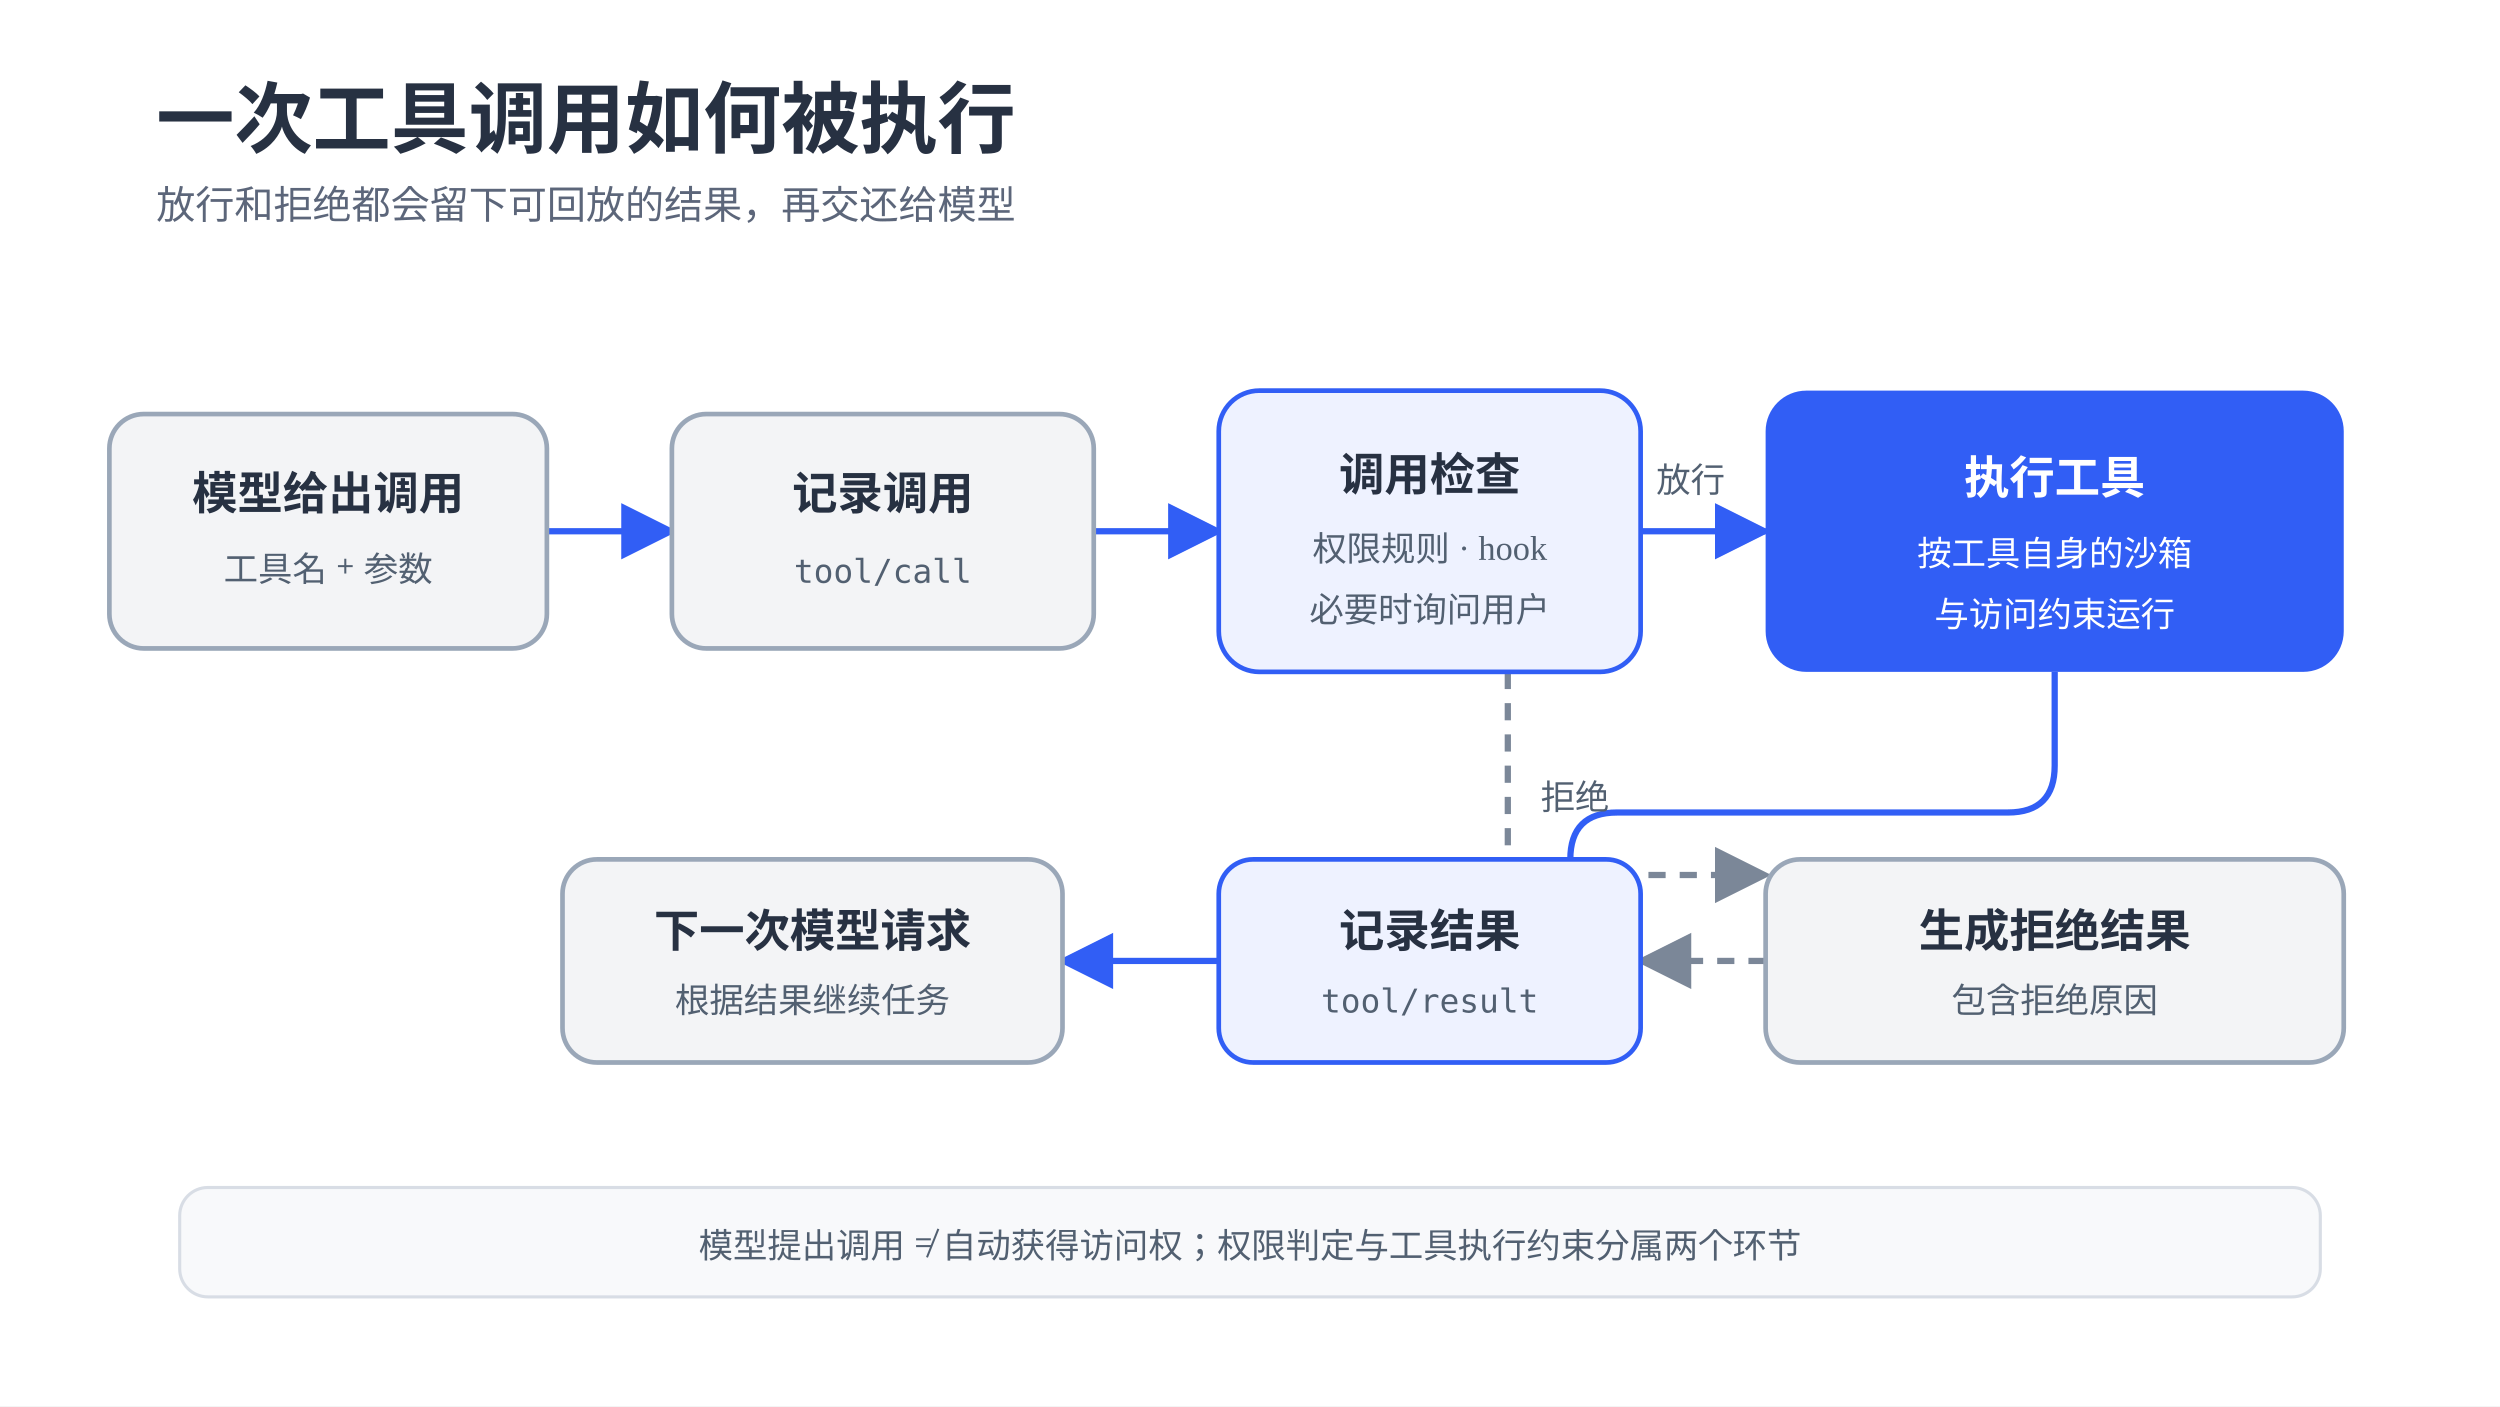
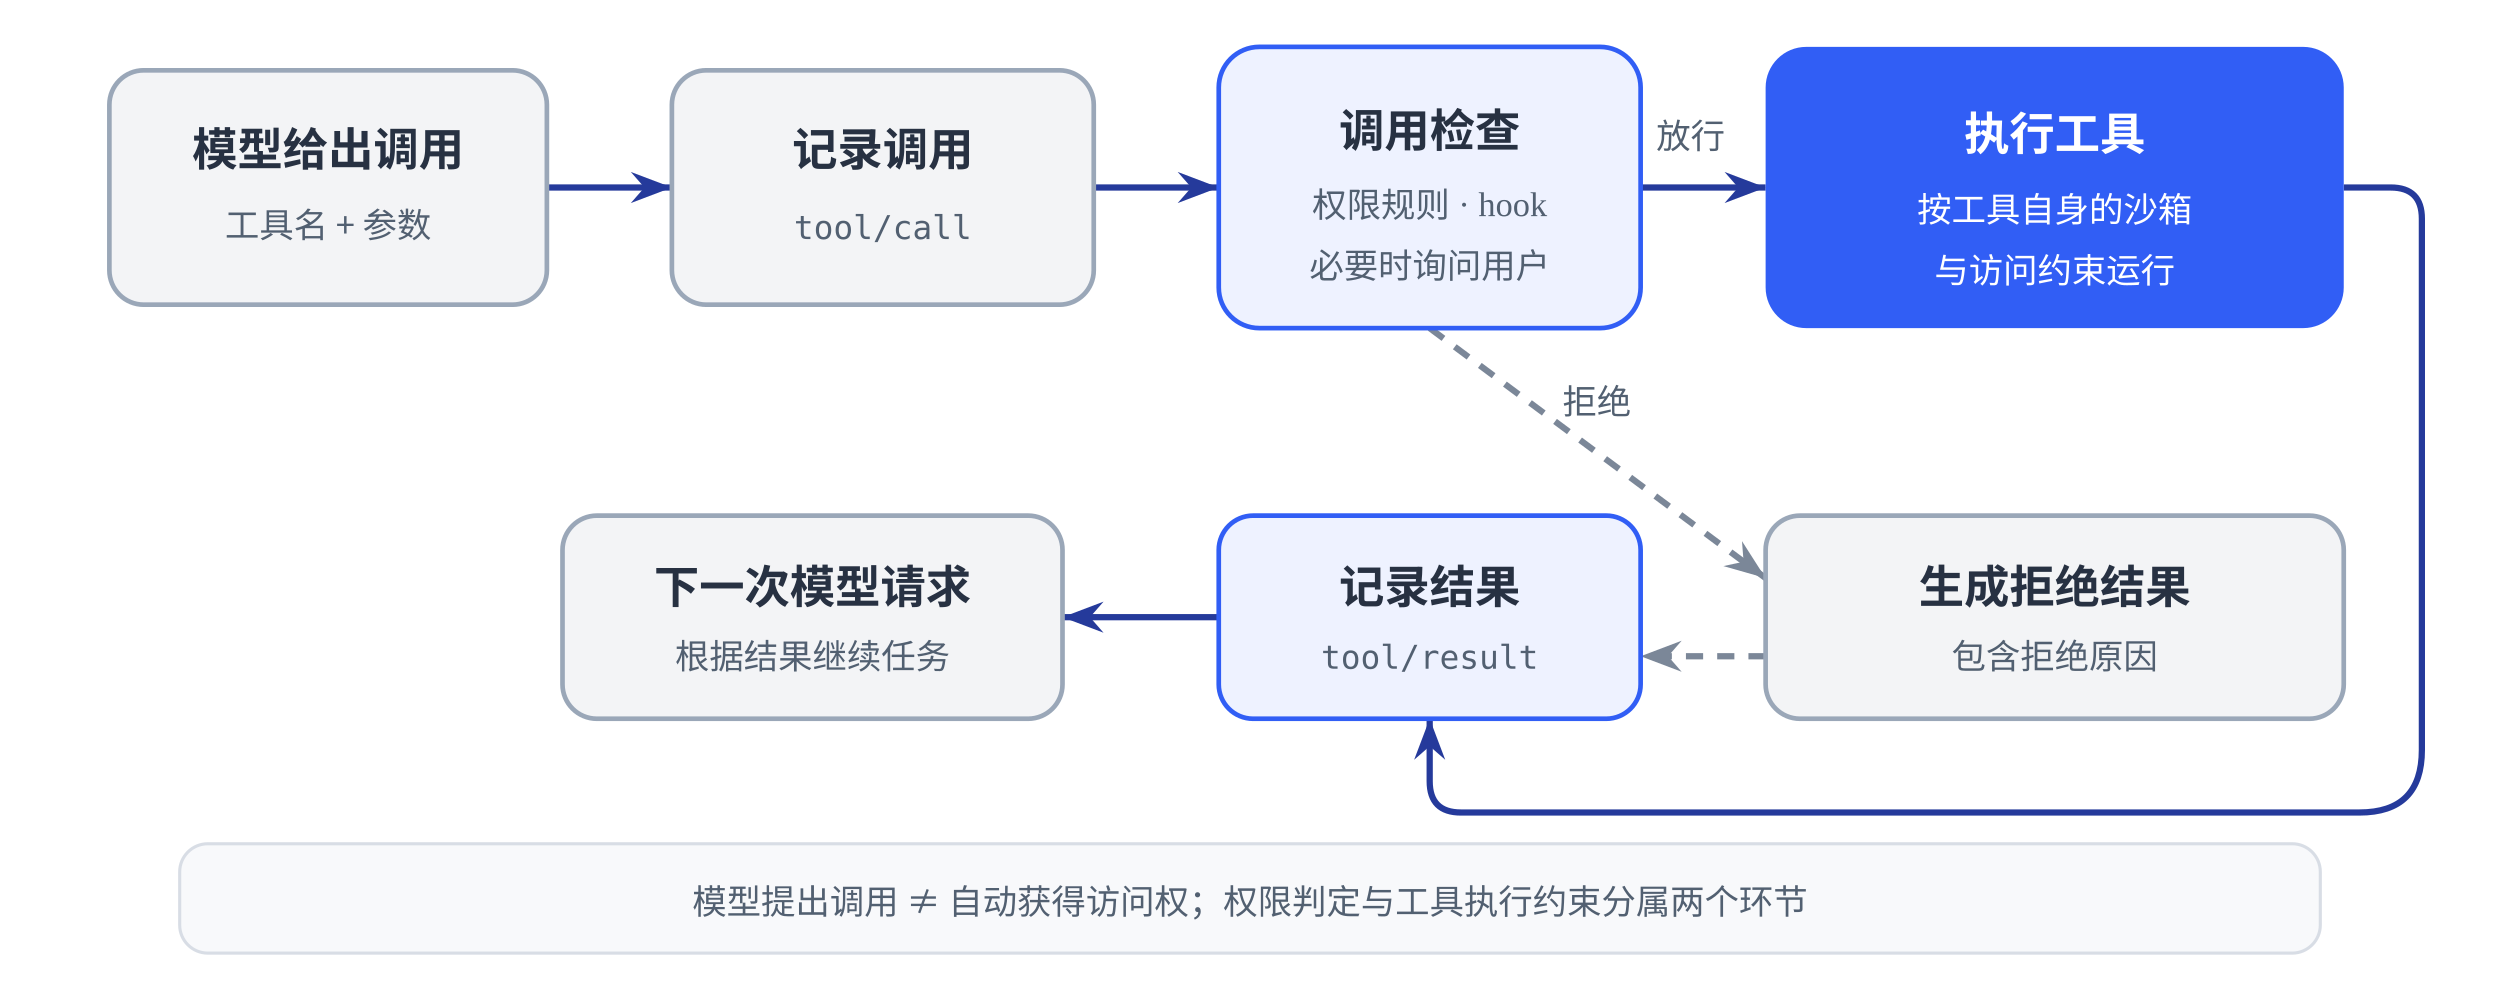
- <svg xmlns="http://www.w3.org/2000/svg" viewBox="0 0 1600 900" width="1600" height="900" role="img" aria-labelledby="title desc">
+ <svg xmlns="http://www.w3.org/2000/svg" viewBox="0 220 1600 640" width="1600" height="640" role="img" aria-labelledby="title desc">
  <defs>
-     <marker id="arrow-blue" viewBox="0 0 10 10" refX="9" refY="5" markerWidth="9" markerHeight="9" orient="auto">
-       <path d="M0 0L10 5L0 10z" fill="#315EF5" />
+     <marker id="arrow-blue" viewBox="0 -2 6 4" refX="5.67" refY="0" markerWidth="9" markerHeight="6" orient="auto" markerUnits="strokeWidth">
+       <path d="M5.67 0 L1.29 1.66 L2.74 0 L1.29 -1.66 Z" fill="#253A9B" />
    </marker>
-     <marker id="arrow-gray" viewBox="0 0 10 10" refX="9" refY="5" markerWidth="9" markerHeight="9" orient="auto">
-       <path d="M0 0L10 5L0 10z" fill="#7B8798" />
+     <marker id="arrow-gray" viewBox="0 -2 6 4" refX="5.67" refY="0" markerWidth="9" markerHeight="6" orient="auto" markerUnits="strokeWidth">
+       <path d="M5.67 0 L1.29 1.66 L2.74 0 L1.29 -1.66 Z" fill="#7B8798" />
    </marker>
    <style>
-       .zh{font-family:SimSun,"Songti SC",serif}.mix{font-family:"Times New Roman",SimSun,"Songti SC",serif}.mono{font-family:Menlo,Consolas,monospace}
+       .zh{font-family:"Noto Sans CJK SC","Source Han Sans SC","Microsoft YaHei",sans-serif}.mix{font-family:"Times New Roman","Noto Sans CJK SC","Source Han Sans SC","Microsoft YaHei",sans-serif}.mono{font-family:Menlo,Consolas,monospace}
      .title{font-size:50px;font-weight:700;fill:#273142}.sub{font-size:25px;fill:#5C667A}
      .node{font-size:29px;font-weight:700;fill:#273142}.desc{font-size:22px;fill:#526071}.code{font-size:21px;fill:#526071}
-       .white{fill:#FFFFFF}.line{fill:none;stroke:#315EF5;stroke-width:4;marker-end:url(#arrow-blue)}
+       .white{fill:#FFFFFF}.line{fill:none;stroke:#253A9B;stroke-width:4;marker-end:url(#arrow-blue)}
      .muted{fill:none;stroke:#7B8798;stroke-width:4;stroke-dasharray:11 9;marker-end:url(#arrow-gray)}
      .label{font-size:22px;fill:#526071}
    </style>
  </defs>
  <rect width="1600" height="900" fill="#FFFFFF" />
-   <text x="100" y="94" class="zh title">一次工具调用如何被执行</text>
-   <text x="100" y="140" class="zh sub">放行和拒绝都会留下可回放的结果，再交还给模型</text>
  <path d="M350 340H430" class="line" />
  <path d="M700 340H780" class="line" />
  <path d="M1050 340H1130" class="line" />
-   <path d="M965 430V560H1130" class="muted" />
-   <path d="M1315 430V490Q1315 520 1285 520H1035Q1005 520 1005 550V615H1050" class="line" />
-   <path d="M1130 615H1050" class="muted" />
+   <path d="M915 430 L1130 590" class="muted" />
+   <path d="M1500 340 H1530 Q1550 340 1550 360 V700 Q1550 740 1510 740 H935 Q915 740 915 720 V680" class="line" />
+   <path d="M1130 640H1050" class="muted" />
  <path d="M780 615H680" class="line" />
  <text x="1082" y="315" text-anchor="middle" class="zh label">放行</text>
-   <text x="986" y="518" class="zh label">拒绝</text>
+   <text x="1000" y="485" class="zh label">拒绝</text>
  <g>
    <rect x="70" y="265" width="280" height="150" rx="22" fill="#F3F4F6" stroke="#9AA7B8" stroke-width="3" />
    <text x="210" y="326" text-anchor="middle" class="zh node">模型给出调用</text>
    <text x="210" y="372" text-anchor="middle" class="zh desc">工具名 + 参数</text>
  </g>
  <g>
    <rect x="430" y="265" width="270" height="150" rx="22" fill="#F3F4F6" stroke="#9AA7B8" stroke-width="3" />
    <text x="565" y="326" text-anchor="middle" class="zh node">记录调用</text>
    <text x="565" y="373" text-anchor="middle" class="mono code">tool/call</text>
  </g>
  <g>
    <rect x="780" y="250" width="270" height="180" rx="26" fill="#EEF2FF" stroke="#315EF5" stroke-width="3" />
    <text x="915" y="314" text-anchor="middle" class="zh node">调用检查</text>
    <text x="915" y="359" text-anchor="middle" class="mix desc">权限规则 · hook</text>
    <text x="915" y="398" text-anchor="middle" class="zh desc">必要时询问用户</text>
  </g>
  <g>
    <rect x="1130" y="250" width="370" height="180" rx="26" fill="#315EF5" />
    <text x="1315" y="316" text-anchor="middle" class="zh node white">执行工具</text>
    <text x="1315" y="362" text-anchor="middle" class="zh desc white">按工具自身的沙箱</text>
    <text x="1315" y="401" text-anchor="middle" class="zh desc white">与访问约束运行</text>
  </g>
  <g>
    <rect x="1130" y="550" width="370" height="130" rx="22" fill="#F3F4F6" stroke="#9AA7B8" stroke-width="3" />
    <text x="1315" y="606" text-anchor="middle" class="zh node">生成拒绝结果</text>
    <text x="1315" y="648" text-anchor="middle" class="zh desc">包含拒绝原因</text>
  </g>
  <g>
    <rect x="780" y="550" width="270" height="130" rx="22" fill="#EEF2FF" stroke="#315EF5" stroke-width="3" />
    <text x="915" y="606" text-anchor="middle" class="zh node">记录结果</text>
    <text x="915" y="648" text-anchor="middle" class="mono code">tool/result</text>
  </g>
  <g>
    <rect x="360" y="550" width="320" height="130" rx="22" fill="#F3F4F6" stroke="#9AA7B8" stroke-width="3" />
    <text x="520" y="606" text-anchor="middle" class="zh node">下一次模型请求</text>
    <text x="520" y="648" text-anchor="middle" class="zh desc">根据结果继续任务</text>
  </g>
  <rect x="115" y="760" width="1370" height="70" rx="18" fill="#F8F9FB" stroke="#D8DDE5" stroke-width="2" />
  <text x="800" y="805" text-anchor="middle" class="zh desc">模型提出调用 ≠ 自动获得访问权；权限判定与工具执行约束分属两个环节</text>
</svg>
